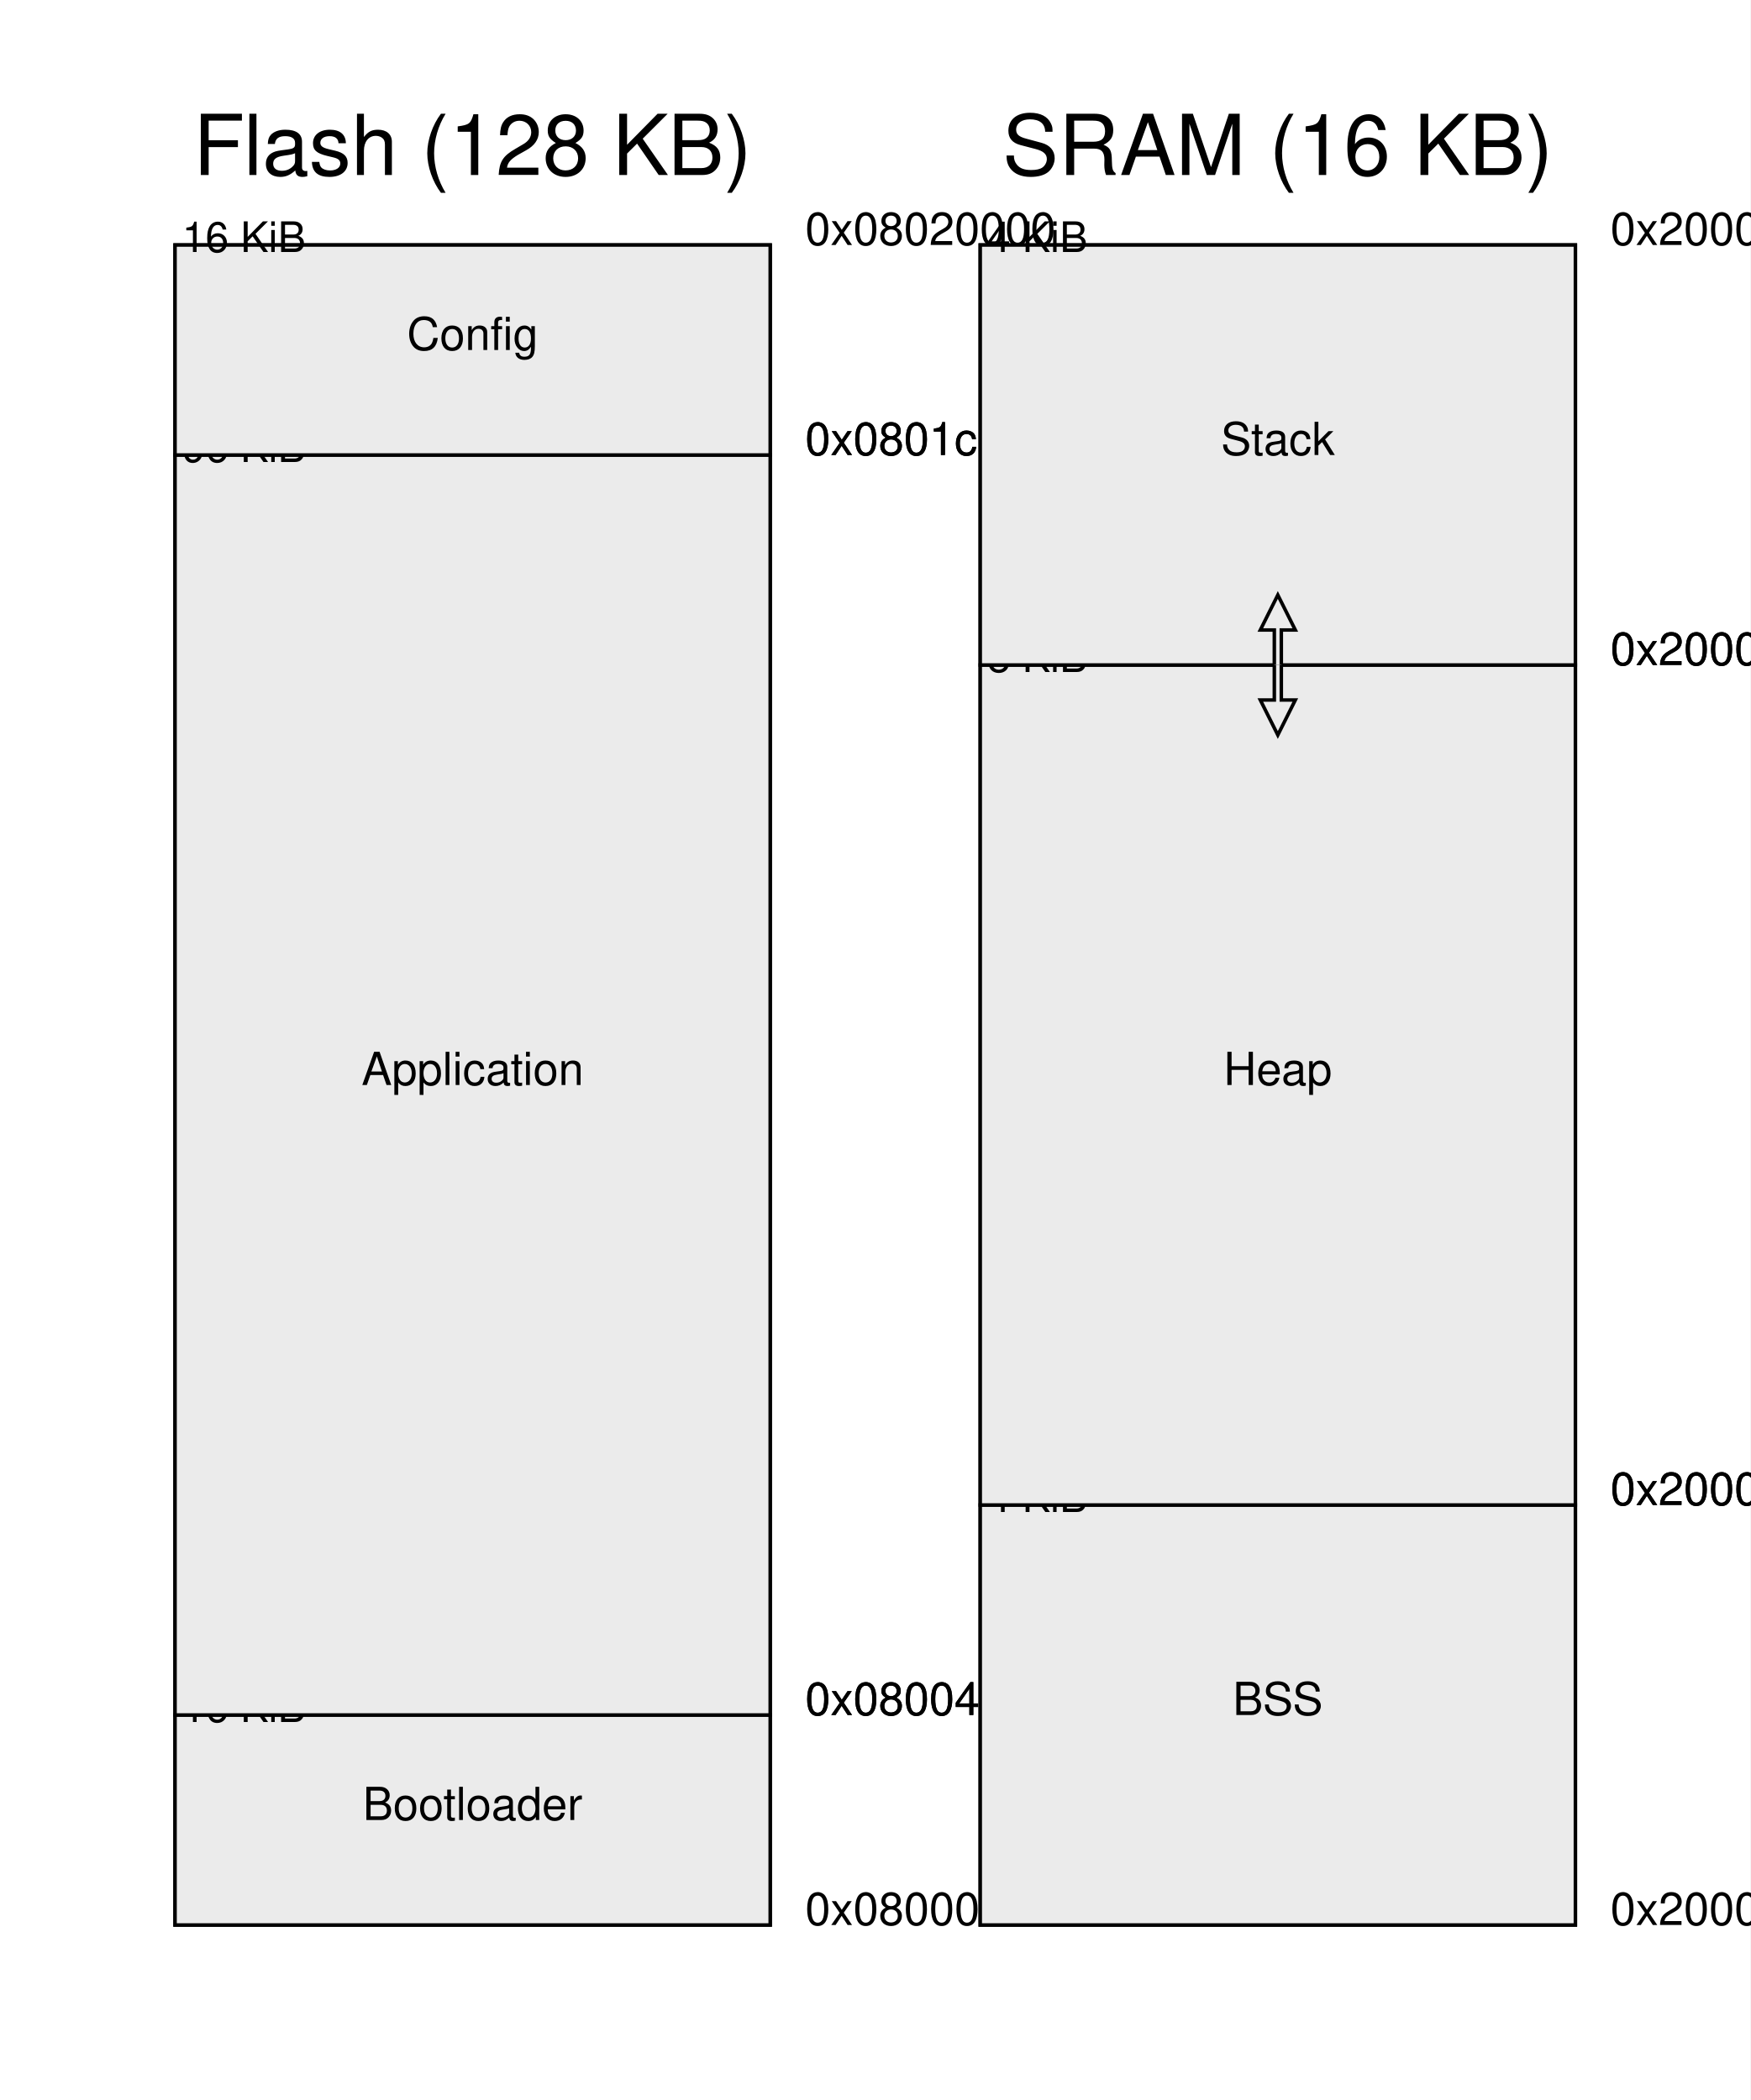
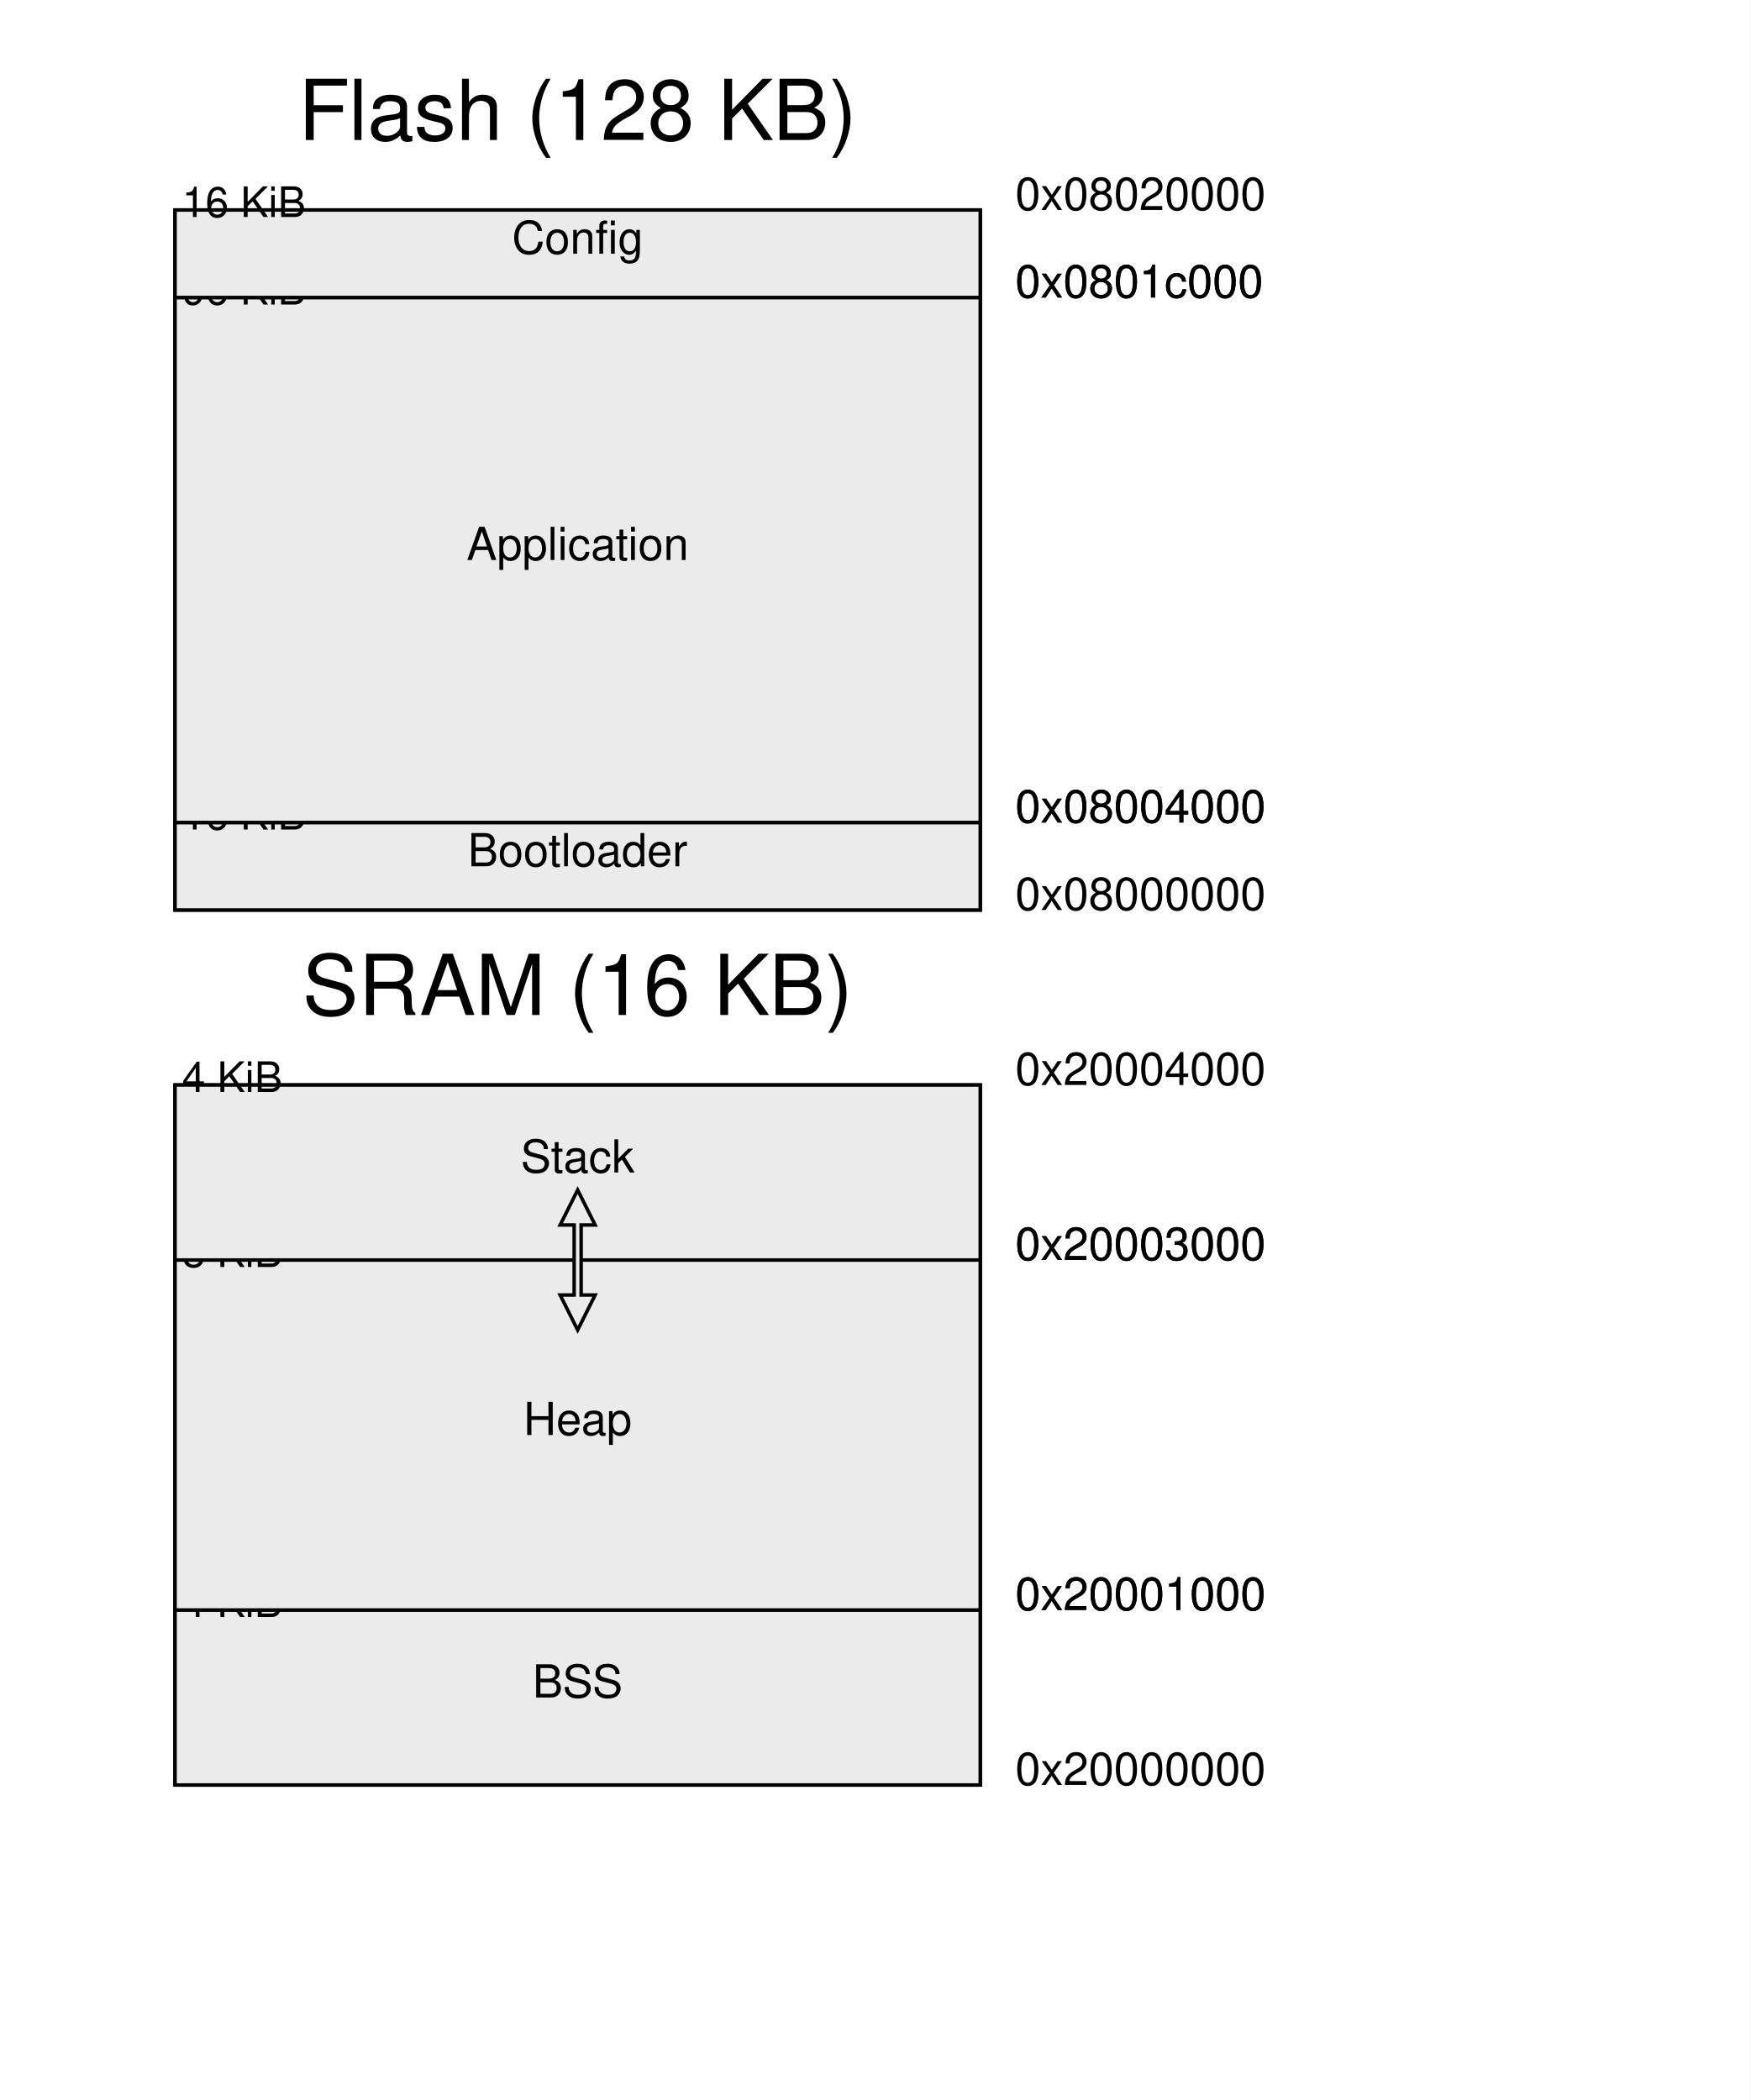
<svg xmlns="http://www.w3.org/2000/svg" width="500" height="600" viewBox="0 0 500 600">
-   <rect x="0" y="0" width="500" height="600" fill="#FFFFFF" />
+   <rect x="0" y="0" width="500" height="600" fill="#ffffff" />
  <g />
  <g>
-     <text x="85.0" y="-20" stroke="none" fill="#000000" stroke-width="0" font-size="24px" font-weight="normal" font-family="Helvetica" text-anchor="middle" alignment-baseline="middle" transform="translate(50,70)">Flash (128 KB)</text>
-     <g transform="translate(50,70)">
-       <rect x="0" y="0" width="170" height="480" fill="#FFFFFF" stroke="#000000" stroke-width="1" />
-       <rect x="0" y="420.0" width="170" height="60.0" fill="#EBEBEB" stroke="#000000" stroke-width="1" />
-       <text x="85.0" y="450.0" stroke="none" fill="#000000" stroke-width="0" font-size="13" font-weight="normal" font-family="Helvetica" text-anchor="middle" alignment-baseline="middle">Bootloader</text>
-       <text x="180" y="480.0" stroke="none" fill="#000000" stroke-width="0" font-size="13" font-weight="normal" font-family="Helvetica" text-anchor="start" alignment-baseline="middle">0x08000000</text>
-       <text x="180" y="420.0" stroke="none" fill="#000000" stroke-width="0" font-size="13" font-weight="normal" font-family="Helvetica" text-anchor="start" alignment-baseline="middle">0x08004000</text>
-       <text x="2" y="422.0" stroke="none" fill="#000000" stroke-width="0" font-size="12px" font-weight="normal" font-family="Helvetica" text-anchor="start" alignment-baseline="hanging">16 KiB</text>
-       <rect x="0" y="60.0" width="170" height="360.0" fill="#EBEBEB" stroke="#000000" stroke-width="1" />
-       <text x="85.0" y="240.0" stroke="none" fill="#000000" stroke-width="0" font-size="13" font-weight="normal" font-family="Helvetica" text-anchor="middle" alignment-baseline="middle">Application</text>
-       <text x="180" y="420.0" stroke="none" fill="#000000" stroke-width="0" font-size="13" font-weight="normal" font-family="Helvetica" text-anchor="start" alignment-baseline="middle">0x08004000</text>
-       <text x="180" y="60.0" stroke="none" fill="#000000" stroke-width="0" font-size="13" font-weight="normal" font-family="Helvetica" text-anchor="start" alignment-baseline="middle">0x0801c000</text>
-       <text x="2" y="62.0" stroke="none" fill="#000000" stroke-width="0" font-size="12px" font-weight="normal" font-family="Helvetica" text-anchor="start" alignment-baseline="hanging">96 KiB</text>
-       <rect x="0" y="0.0" width="170" height="60.0" fill="#EBEBEB" stroke="#000000" stroke-width="1" />
-       <text x="85.0" y="30.0" stroke="none" fill="#000000" stroke-width="0" font-size="13" font-weight="normal" font-family="Helvetica" text-anchor="middle" alignment-baseline="middle">Config</text>
-       <text x="180" y="60.0" stroke="none" fill="#000000" stroke-width="0" font-size="13" font-weight="normal" font-family="Helvetica" text-anchor="start" alignment-baseline="middle">0x0801c000</text>
-       <text x="180" y="0.0" stroke="none" fill="#000000" stroke-width="0" font-size="13" font-weight="normal" font-family="Helvetica" text-anchor="start" alignment-baseline="middle">0x08020000</text>
+     <text x="115.0" y="-20" stroke="none" fill="#000000" stroke-width="0" font-size="24px" font-weight="normal" font-family="Helvetica" text-anchor="middle" alignment-baseline="middle" transform="translate(50.0,60.0)">Flash (128 KB)</text>
+     <g transform="translate(50.0,60.0)">
+       <rect x="0" y="0" width="230.0" height="200.0" fill="#ffffff" stroke="#000000" stroke-width="1" />
+       <rect x="0" y="175.0" width="230.0" height="25.0" fill="#ebebeb" stroke="#000000" stroke-width="1" />
+       <text x="115.0" y="187.5" stroke="none" fill="#000000" stroke-width="0" font-size="13" font-weight="normal" font-family="Helvetica" text-anchor="middle" alignment-baseline="middle">Bootloader</text>
+       <text x="240.0" y="200.0" stroke="none" fill="#000000" stroke-width="0" font-size="13" font-weight="normal" font-family="Helvetica" text-anchor="start" alignment-baseline="middle">0x08000000</text>
+       <text x="240.0" y="175.0" stroke="none" fill="#000000" stroke-width="0" font-size="13" font-weight="normal" font-family="Helvetica" text-anchor="start" alignment-baseline="middle">0x08004000</text>
+       <text x="2" y="177.0" stroke="none" fill="#000000" stroke-width="0" font-size="12px" font-weight="normal" font-family="Helvetica" text-anchor="start" alignment-baseline="hanging">16 KiB</text>
+       <rect x="0" y="25.0" width="230.0" height="150.0" fill="#ebebeb" stroke="#000000" stroke-width="1" />
+       <text x="115.0" y="100.0" stroke="none" fill="#000000" stroke-width="0" font-size="13" font-weight="normal" font-family="Helvetica" text-anchor="middle" alignment-baseline="middle">Application</text>
+       <text x="240.0" y="175.0" stroke="none" fill="#000000" stroke-width="0" font-size="13" font-weight="normal" font-family="Helvetica" text-anchor="start" alignment-baseline="middle">0x08004000</text>
+       <text x="240.0" y="25.0" stroke="none" fill="#000000" stroke-width="0" font-size="13" font-weight="normal" font-family="Helvetica" text-anchor="start" alignment-baseline="middle">0x0801c000</text>
+       <text x="2" y="27.0" stroke="none" fill="#000000" stroke-width="0" font-size="12px" font-weight="normal" font-family="Helvetica" text-anchor="start" alignment-baseline="hanging">96 KiB</text>
+       <rect x="0" y="0.0" width="230.0" height="25.0" fill="#ebebeb" stroke="#000000" stroke-width="1" />
+       <text x="115.0" y="12.5" stroke="none" fill="#000000" stroke-width="0" font-size="13" font-weight="normal" font-family="Helvetica" text-anchor="middle" alignment-baseline="middle">Config</text>
+       <text x="240.0" y="25.0" stroke="none" fill="#000000" stroke-width="0" font-size="13" font-weight="normal" font-family="Helvetica" text-anchor="start" alignment-baseline="middle">0x0801c000</text>
+       <text x="240.0" y="0.0" stroke="none" fill="#000000" stroke-width="0" font-size="13" font-weight="normal" font-family="Helvetica" text-anchor="start" alignment-baseline="middle">0x08020000</text>
      <text x="2" y="2.0" stroke="none" fill="#000000" stroke-width="0" font-size="12px" font-weight="normal" font-family="Helvetica" text-anchor="start" alignment-baseline="hanging">16 KiB</text>
    </g>
  </g>
  <g>
-     <text x="85.0" y="-20" stroke="none" fill="#000000" stroke-width="0" font-size="24px" font-weight="normal" font-family="Helvetica" text-anchor="middle" alignment-baseline="middle" transform="translate(280,70)">SRAM (16 KB)</text>
-     <g transform="translate(280,70)">
-       <rect x="0" y="0" width="170" height="480" fill="#FFFFFF" stroke="#000000" stroke-width="1" />
-       <rect x="0" y="360.0" width="170" height="120.0" fill="#EBEBEB" stroke="#000000" stroke-width="1" />
-       <text x="85.0" y="420.0" stroke="none" fill="#000000" stroke-width="0" font-size="13" font-weight="normal" font-family="Helvetica" text-anchor="middle" alignment-baseline="middle">BSS</text>
-       <text x="180" y="480.0" stroke="none" fill="#000000" stroke-width="0" font-size="13" font-weight="normal" font-family="Helvetica" text-anchor="start" alignment-baseline="middle">0x20000000</text>
-       <text x="180" y="360.0" stroke="none" fill="#000000" stroke-width="0" font-size="13" font-weight="normal" font-family="Helvetica" text-anchor="start" alignment-baseline="middle">0x20001000</text>
-       <text x="2" y="362.0" stroke="none" fill="#000000" stroke-width="0" font-size="12px" font-weight="normal" font-family="Helvetica" text-anchor="start" alignment-baseline="hanging">4 KiB</text>
-       <rect x="0" y="120.0" width="170" height="240.0" fill="#EBEBEB" stroke="#000000" stroke-width="1" />
-       <text x="85.0" y="240.0" stroke="none" fill="#000000" stroke-width="0" font-size="13" font-weight="normal" font-family="Helvetica" text-anchor="middle" alignment-baseline="middle">Heap</text>
-       <text x="180" y="360.0" stroke="none" fill="#000000" stroke-width="0" font-size="13" font-weight="normal" font-family="Helvetica" text-anchor="start" alignment-baseline="middle">0x20001000</text>
-       <text x="180" y="120.0" stroke="none" fill="#000000" stroke-width="0" font-size="13" font-weight="normal" font-family="Helvetica" text-anchor="start" alignment-baseline="middle">0x20003000</text>
-       <text x="2" y="122.0" stroke="none" fill="#000000" stroke-width="0" font-size="12px" font-weight="normal" font-family="Helvetica" text-anchor="start" alignment-baseline="hanging">8 KiB</text>
-       <rect x="0" y="0.0" width="170" height="120.0" fill="#EBEBEB" stroke="#000000" stroke-width="1" />
-       <text x="85.0" y="60.0" stroke="none" fill="#000000" stroke-width="0" font-size="13" font-weight="normal" font-family="Helvetica" text-anchor="middle" alignment-baseline="middle">Stack</text>
-       <text x="180" y="120.0" stroke="none" fill="#000000" stroke-width="0" font-size="13" font-weight="normal" font-family="Helvetica" text-anchor="start" alignment-baseline="middle">0x20003000</text>
-       <text x="180" y="0.0" stroke="none" fill="#000000" stroke-width="0" font-size="13" font-weight="normal" font-family="Helvetica" text-anchor="start" alignment-baseline="middle">0x20004000</text>
+     <text x="115.0" y="-20" stroke="none" fill="#000000" stroke-width="0" font-size="24px" font-weight="normal" font-family="Helvetica" text-anchor="middle" alignment-baseline="middle" transform="translate(50.0,310.0)">SRAM (16 KB)</text>
+     <g transform="translate(50.0,310.0)">
+       <rect x="0" y="0" width="230.0" height="200.0" fill="#ffffff" stroke="#000000" stroke-width="1" />
+       <rect x="0" y="150.0" width="230.0" height="50.0" fill="#ebebeb" stroke="#000000" stroke-width="1" />
+       <text x="115.0" y="175.0" stroke="none" fill="#000000" stroke-width="0" font-size="13" font-weight="normal" font-family="Helvetica" text-anchor="middle" alignment-baseline="middle">BSS</text>
+       <text x="240.0" y="200.0" stroke="none" fill="#000000" stroke-width="0" font-size="13" font-weight="normal" font-family="Helvetica" text-anchor="start" alignment-baseline="middle">0x20000000</text>
+       <text x="240.0" y="150.0" stroke="none" fill="#000000" stroke-width="0" font-size="13" font-weight="normal" font-family="Helvetica" text-anchor="start" alignment-baseline="middle">0x20001000</text>
+       <text x="2" y="152.0" stroke="none" fill="#000000" stroke-width="0" font-size="12px" font-weight="normal" font-family="Helvetica" text-anchor="start" alignment-baseline="hanging">4 KiB</text>
+       <rect x="0" y="50.0" width="230.0" height="100.0" fill="#ebebeb" stroke="#000000" stroke-width="1" />
+       <text x="115.0" y="100.0" stroke="none" fill="#000000" stroke-width="0" font-size="13" font-weight="normal" font-family="Helvetica" text-anchor="middle" alignment-baseline="middle">Heap</text>
+       <text x="240.0" y="150.0" stroke="none" fill="#000000" stroke-width="0" font-size="13" font-weight="normal" font-family="Helvetica" text-anchor="start" alignment-baseline="middle">0x20001000</text>
+       <text x="240.0" y="50.0" stroke="none" fill="#000000" stroke-width="0" font-size="13" font-weight="normal" font-family="Helvetica" text-anchor="start" alignment-baseline="middle">0x20003000</text>
+       <text x="2" y="52.0" stroke="none" fill="#000000" stroke-width="0" font-size="12px" font-weight="normal" font-family="Helvetica" text-anchor="start" alignment-baseline="hanging">8 KiB</text>
+       <rect x="0" y="0.0" width="230.0" height="50.0" fill="#ebebeb" stroke="#000000" stroke-width="1" />
+       <text x="115.0" y="25.0" stroke="none" fill="#000000" stroke-width="0" font-size="13" font-weight="normal" font-family="Helvetica" text-anchor="middle" alignment-baseline="middle">Stack</text>
+       <text x="240.0" y="50.0" stroke="none" fill="#000000" stroke-width="0" font-size="13" font-weight="normal" font-family="Helvetica" text-anchor="start" alignment-baseline="middle">0x20003000</text>
+       <text x="240.0" y="0.0" stroke="none" fill="#000000" stroke-width="0" font-size="13" font-weight="normal" font-family="Helvetica" text-anchor="start" alignment-baseline="middle">0x20004000</text>
      <text x="2" y="2.0" stroke="none" fill="#000000" stroke-width="0" font-size="12px" font-weight="normal" font-family="Helvetica" text-anchor="start" alignment-baseline="hanging">4 KiB</text>
    </g>
  </g>
  <g>
-     <g transform="translate(50,70)" />
-     <g transform="translate(280,70)" />
+     <g transform="translate(50.0,60.0)" />
+     <g transform="translate(50.0,310.0)" />
  </g>
  <g>
-     <g transform="translate(50,70)">
+     <g transform="translate(50.0,60.0)">
      <g />
      <g />
      <g />
    </g>
-     <g transform="translate(280,70)">
+     <g transform="translate(50.0,310.0)">
      <g />
      <g>
-         <polyline points="84.0,120.0 84.0,110.0 80.0,110.0 85.0,100.0 90.0,110.0 86.0,110.0 86.0,120.0" stroke="#000000" stroke-width="1" fill="#EBEBEB" />
+         <polyline points="114.0,50.0 114.0,40.0 110.0,40.0 115.0,30.0 120.0,40.0 116.0,40.0 116.0,50.0" stroke="#000000" stroke-width="1" fill="#ebebeb" />
      </g>
      <g>
-         <polyline points="84.0,120.0 84.0,130.0 80.0,130.0 85.0,140.0 90.0,130.0 86.0,130.0 86.0,120.0" stroke="#000000" stroke-width="1" fill="#EBEBEB" />
+         <polyline points="114.0,50.0 114.0,60.0 110.0,60.0 115.0,70.0 120.0,60.0 116.0,60.0 116.0,50.0" stroke="#000000" stroke-width="1" fill="#ebebeb" />
      </g>
    </g>
  </g>
</svg>
